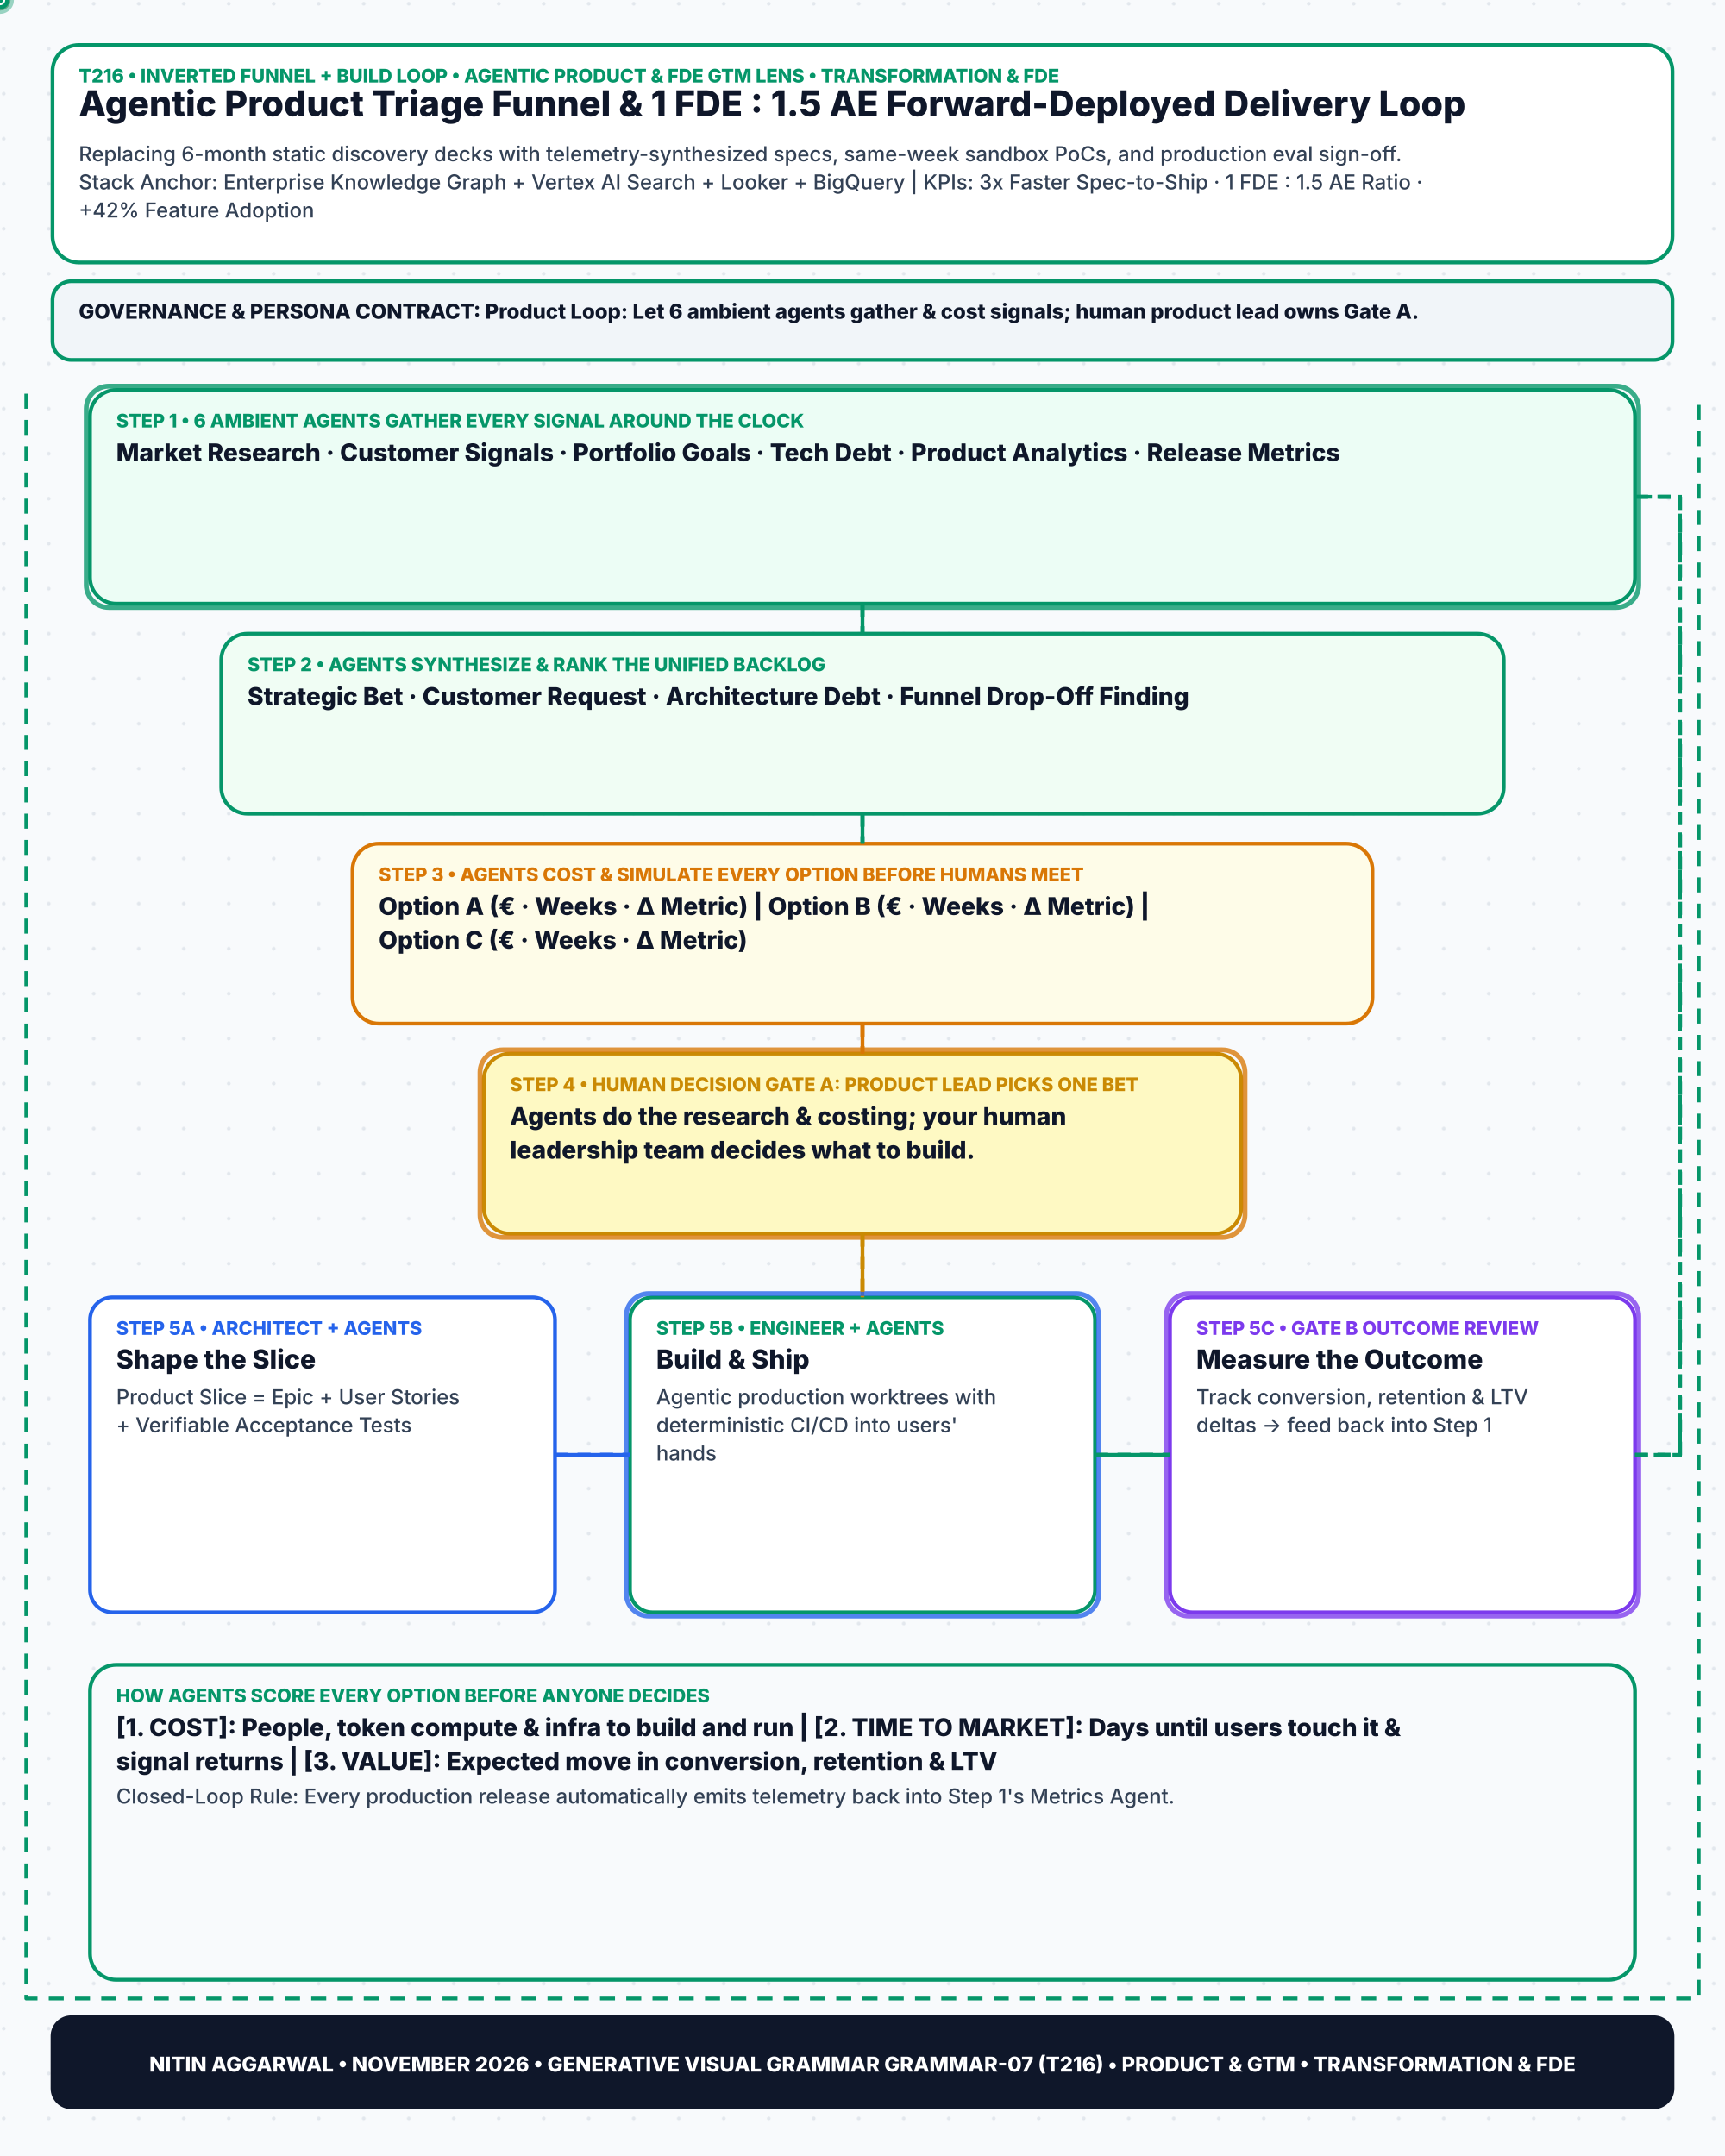
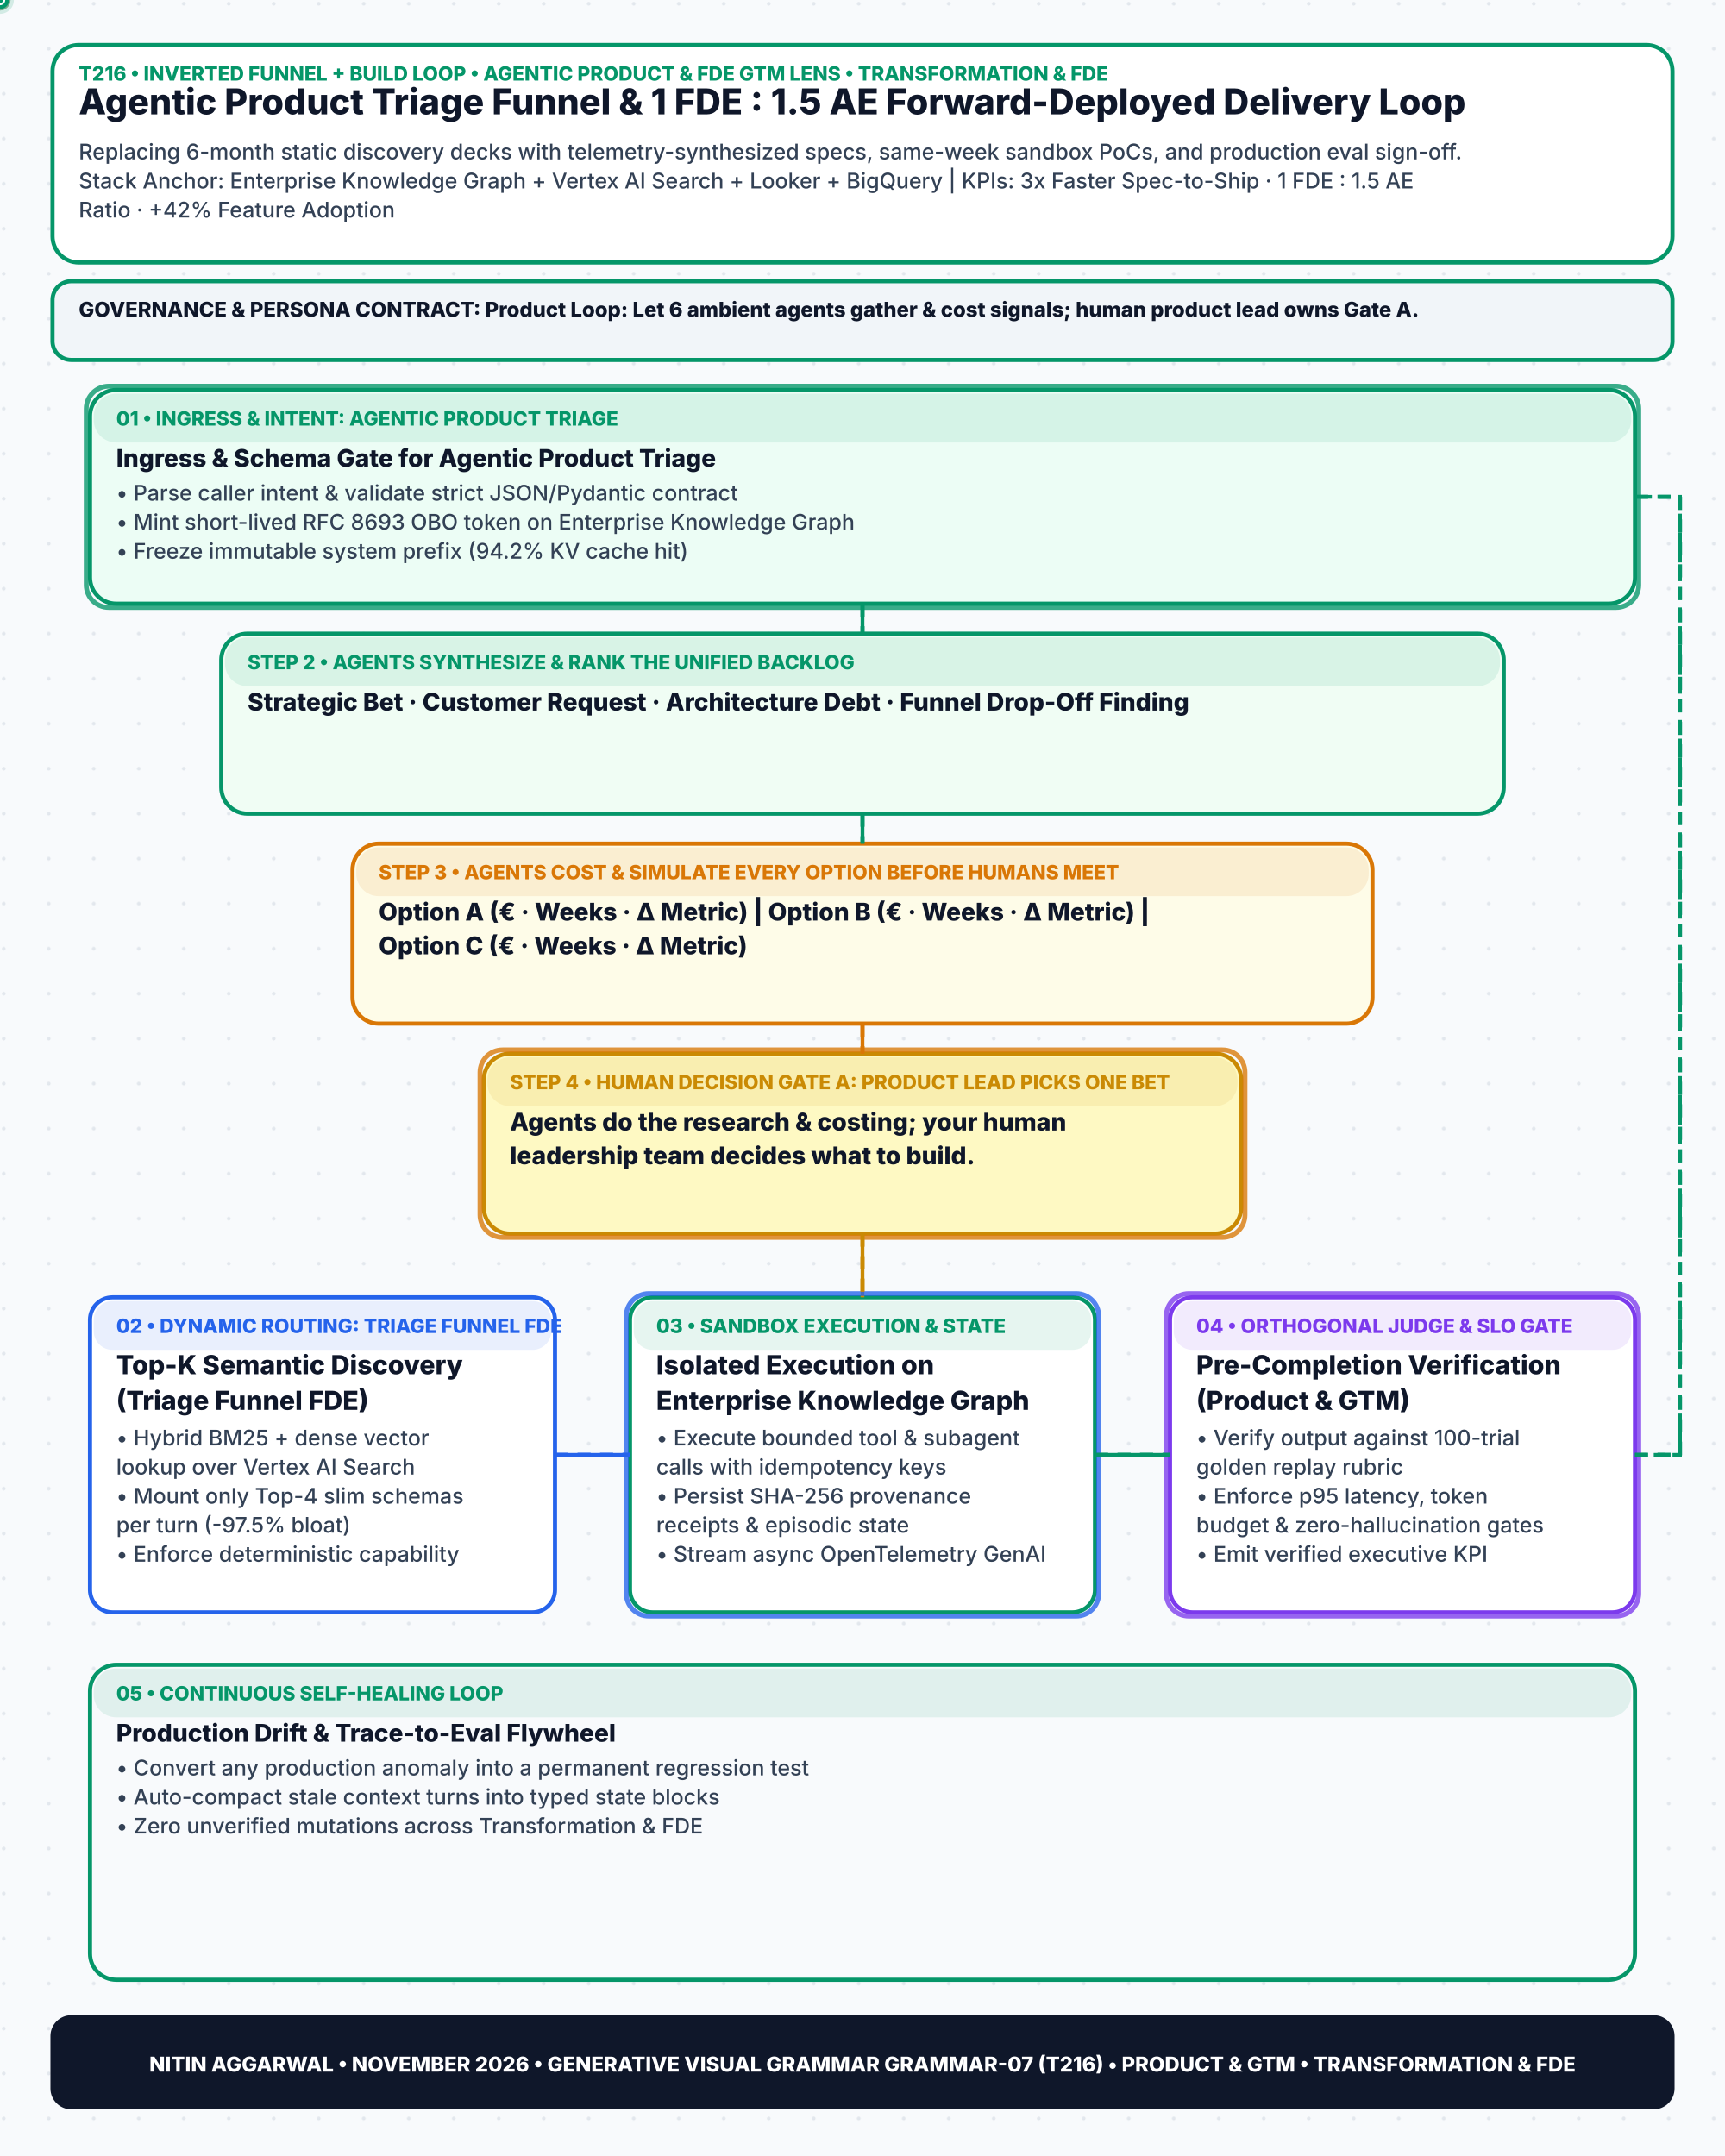
<svg xmlns="http://www.w3.org/2000/svg" viewBox="0 0 920 1150" width="920" height="1150">
  <defs>
    <pattern id="genGrid" width="24" height="24" patternUnits="userSpaceOnUse">
      <circle cx="2" cy="2" r="1" fill="#94A3B8" fill-opacity="0.20" />
    </pattern>
    <style>
@keyframes flowDash { from { stroke-dashoffset: 40; } to { stroke-dashoffset: 0; } }
.flow-line { animation: flowDash 1.0s linear infinite; }
@keyframes pulseStroke { 0%,100% { stroke-width: 2.4px; } 50% { stroke-width: 5px; } }
.pulse { animation: pulseStroke 2.2s ease-in-out infinite; }
@keyframes blink { 0%,100% { opacity: 1; } 50% { opacity: 0.35; } }
.blink { animation: blink 1.4s ease-in-out infinite; }
@keyframes phaseSpot1 { 0%,24% { opacity: 0.96; stroke-width: 3.4px; } 26%,100% { opacity: 0.22; stroke-width: 1.5px; } }
@keyframes phaseSpot2 { 0%,24% { opacity: 0.22; stroke-width: 1.5px; } 25%,49% { opacity: 0.96; stroke-width: 3.4px; } 51%,100% { opacity: 0.22; stroke-width: 1.5px; } }
@keyframes phaseSpot3 { 0%,49% { opacity: 0.22; stroke-width: 1.5px; } 50%,74% { opacity: 0.96; stroke-width: 3.4px; } 76%,100% { opacity: 0.22; stroke-width: 1.5px; } }
@keyframes phaseSpot4 { 0%,74% { opacity: 0.22; stroke-width: 1.5px; } 75%,99% { opacity: 0.96; stroke-width: 3.4px; } 100% { opacity: 0.22; stroke-width: 1.5px; } }
.phase-glow-1 { animation: phaseSpot1 4.8s ease-in-out infinite; }
.phase-glow-2 { animation: phaseSpot2 4.8s ease-in-out infinite; }
.phase-glow-3 { animation: phaseSpot3 4.8s ease-in-out infinite; }
.phase-glow-4 { animation: phaseSpot4 4.8s ease-in-out infinite; }
</style>
  </defs>
  <rect x="0" y="0" width="920" height="1150" fill="#F8FAFC" />
  <rect x="0" y="0" width="920" height="1150" fill="url(#genGrid)" />
-   <rect x="28.0" y="24.0" width="864.0" height="116.0" rx="14.0" fill="#FFFFFF" stroke="#059669" stroke-width="2" />
-   <text x="42.0" y="44.0" font-family="Inter, -apple-system, Helvetica, Arial, sans-serif" font-size="10" font-weight="800" fill="#059669">T216 • INVERTED FUNNEL + BUILD LOOP • AGENTIC PRODUCT &amp; FDE GTM LENS • TRANSFORMATION &amp; FDE</text>
-   <text x="42.0" y="62.0" font-family="Inter, -apple-system, Helvetica, Arial, sans-serif" font-size="19" font-weight="800" fill="#0F172A">Agentic Product Triage Funnel &amp; 1 FDE : 1.5 AE Forward-Deployed Delivery Loop</text>
-   <text x="42.0" y="86.0" font-family="Inter, -apple-system, Helvetica, Arial, sans-serif" font-size="11" font-weight="500" fill="#334155">Replacing 6-month static discovery decks with telemetry-synthesized specs, same-week sandbox PoCs, and production eval sign-off.</text>
-   <text x="42.0" y="101.0" font-family="Inter, -apple-system, Helvetica, Arial, sans-serif" font-size="11" font-weight="500" fill="#334155">Stack Anchor: Enterprise Knowledge Graph + Vertex AI Search + Looker + BigQuery | KPIs: 3x Faster Spec-to-Ship · 1 FDE : 1.5 AE Ratio ·</text>
-   <text x="42.0" y="116.0" font-family="Inter, -apple-system, Helvetica, Arial, sans-serif" font-size="11" font-weight="500" fill="#334155">+42% Feature Adoption</text>
-   <rect x="28.0" y="150.0" width="864.0" height="42.0" rx="10.0" fill="#F1F5F9" stroke="#059669" stroke-width="2" />
-   <text x="42.0" y="170.0" font-family="Inter, -apple-system, Helvetica, Arial, sans-serif" font-size="11" font-weight="800" fill="#0F172A">GOVERNANCE &amp; PERSONA CONTRACT: Product Loop: Let 6 ambient agents gather &amp; cost signals; human product lead owns Gate A.</text>
-   <rect x="48.0" y="208.0" width="824.0" height="114.0" rx="14.0" fill="#ECFDF5" stroke="#059669" stroke-width="2" />
-   <text x="62.0" y="228.0" font-family="Inter, -apple-system, Helvetica, Arial, sans-serif" font-size="10" font-weight="800" fill="#059669">STEP 1 • 6 AMBIENT AGENTS GATHER EVERY SIGNAL AROUND THE CLOCK</text>
-   <text x="62.0" y="246.0" font-family="Inter, -apple-system, Helvetica, Arial, sans-serif" font-size="13" font-weight="800" fill="#0F172A">Market Research · Customer Signals · Portfolio Goals · Tech Debt · Product Analytics · Release Metrics</text>
-   <rect x="118.0" y="338.0" width="684.0" height="96.0" rx="14.0" fill="#F0FDF4" stroke="#059669" stroke-width="2" />
-   <text x="132.0" y="358.0" font-family="Inter, -apple-system, Helvetica, Arial, sans-serif" font-size="10" font-weight="800" fill="#059669">STEP 2 • AGENTS SYNTHESIZE &amp; RANK THE UNIFIED BACKLOG</text>
-   <text x="132.0" y="376.0" font-family="Inter, -apple-system, Helvetica, Arial, sans-serif" font-size="13" font-weight="800" fill="#0F172A">Strategic Bet · Customer Request · Architecture Debt · Funnel Drop-Off Finding</text>
-   <rect x="188.0" y="450.0" width="544.0" height="96.0" rx="14.0" fill="#FEFCE8" stroke="#D97706" stroke-width="2" />
-   <text x="202.0" y="470.0" font-family="Inter, -apple-system, Helvetica, Arial, sans-serif" font-size="10" font-weight="800" fill="#D97706">STEP 3 • AGENTS COST &amp; SIMULATE EVERY OPTION BEFORE HUMANS MEET</text>
-   <text x="202.0" y="488.0" font-family="Inter, -apple-system, Helvetica, Arial, sans-serif" font-size="13" font-weight="800" fill="#0F172A">Option A (€ · Weeks · Δ Metric) | Option B (€ · Weeks · Δ Metric) |</text>
-   <text x="202.0" y="506.0" font-family="Inter, -apple-system, Helvetica, Arial, sans-serif" font-size="13" font-weight="800" fill="#0F172A">Option C (€ · Weeks · Δ Metric)</text>
-   <rect x="258.0" y="562.0" width="404.0" height="96.0" rx="14.0" fill="#FEF9C3" stroke="#CA8A04" stroke-width="2" />
-   <text x="272.0" y="582.0" font-family="Inter, -apple-system, Helvetica, Arial, sans-serif" font-size="10" font-weight="800" fill="#CA8A04">STEP 4 • HUMAN DECISION GATE A: PRODUCT LEAD PICKS ONE BET</text>
-   <text x="272.0" y="600.0" font-family="Inter, -apple-system, Helvetica, Arial, sans-serif" font-size="13" font-weight="800" fill="#0F172A">Agents do the research &amp; costing; your human</text>
-   <text x="272.0" y="618.0" font-family="Inter, -apple-system, Helvetica, Arial, sans-serif" font-size="13" font-weight="800" fill="#0F172A">leadership team decides what to build.</text>
-   <rect x="48.0" y="692.0" width="248.0" height="168.0" rx="12.0" fill="#FFFFFF" stroke="#2563EB" stroke-width="2" />
-   <text x="62.0" y="712.0" font-family="Inter, -apple-system, Helvetica, Arial, sans-serif" font-size="10" font-weight="800" fill="#2563EB">STEP 5A • ARCHITECT + AGENTS</text>
-   <text x="62.0" y="730.0" font-family="Inter, -apple-system, Helvetica, Arial, sans-serif" font-size="14" font-weight="800" fill="#0F172A">Shape the Slice</text>
-   <text x="62.0" y="749.0" font-family="Inter, -apple-system, Helvetica, Arial, sans-serif" font-size="11" font-weight="500" fill="#334155">Product Slice = Epic + User Stories</text>
-   <text x="62.0" y="764.0" font-family="Inter, -apple-system, Helvetica, Arial, sans-serif" font-size="11" font-weight="500" fill="#334155">+ Verifiable Acceptance Tests</text>
-   <rect x="336.0" y="692.0" width="248.0" height="168.0" rx="12.0" fill="#FFFFFF" stroke="#059669" stroke-width="2" />
-   <text x="350.0" y="712.0" font-family="Inter, -apple-system, Helvetica, Arial, sans-serif" font-size="10" font-weight="800" fill="#059669">STEP 5B • ENGINEER + AGENTS</text>
-   <text x="350.0" y="730.0" font-family="Inter, -apple-system, Helvetica, Arial, sans-serif" font-size="14" font-weight="800" fill="#0F172A">Build &amp; Ship</text>
-   <text x="350.0" y="749.0" font-family="Inter, -apple-system, Helvetica, Arial, sans-serif" font-size="11" font-weight="500" fill="#334155">Agentic production worktrees with</text>
-   <text x="350.0" y="764.0" font-family="Inter, -apple-system, Helvetica, Arial, sans-serif" font-size="11" font-weight="500" fill="#334155">deterministic CI/CD into users'</text>
-   <text x="350.0" y="779.0" font-family="Inter, -apple-system, Helvetica, Arial, sans-serif" font-size="11" font-weight="500" fill="#334155">hands</text>
-   <rect x="624.0" y="692.0" width="248.0" height="168.0" rx="12.0" fill="#FFFFFF" stroke="#7C3AED" stroke-width="2" />
-   <text x="638.0" y="712.0" font-family="Inter, -apple-system, Helvetica, Arial, sans-serif" font-size="10" font-weight="800" fill="#7C3AED">STEP 5C • GATE B OUTCOME REVIEW</text>
-   <text x="638.0" y="730.0" font-family="Inter, -apple-system, Helvetica, Arial, sans-serif" font-size="14" font-weight="800" fill="#0F172A">Measure the Outcome</text>
-   <text x="638.0" y="749.0" font-family="Inter, -apple-system, Helvetica, Arial, sans-serif" font-size="11" font-weight="500" fill="#334155">Track conversion, retention &amp; LTV</text>
-   <text x="638.0" y="764.0" font-family="Inter, -apple-system, Helvetica, Arial, sans-serif" font-size="11" font-weight="500" fill="#334155">deltas -&gt; feed back into Step 1</text>
-   <rect x="48.0" y="888.0" width="824.0" height="168.0" rx="14.0" fill="#F8FAFC" stroke="#059669" stroke-width="2" />
-   <text x="62.0" y="908.0" font-family="Inter, -apple-system, Helvetica, Arial, sans-serif" font-size="10" font-weight="800" fill="#059669">HOW AGENTS SCORE EVERY OPTION BEFORE ANYONE DECIDES</text>
-   <text x="62.0" y="926.0" font-family="Inter, -apple-system, Helvetica, Arial, sans-serif" font-size="13" font-weight="800" fill="#0F172A">[1. COST]: People, token compute &amp; infra to build and run | [2. TIME TO MARKET]: Days until users touch it &amp;</text>
-   <text x="62.0" y="944.0" font-family="Inter, -apple-system, Helvetica, Arial, sans-serif" font-size="13" font-weight="800" fill="#0F172A">signal returns | [3. VALUE]: Expected move in conversion, retention &amp; LTV</text>
-   <text x="62.0" y="962.0" font-family="Inter, -apple-system, Helvetica, Arial, sans-serif" font-size="11" font-weight="500" fill="#334155">Closed-Loop Rule: Every production release automatically emits telemetry back into Step 1's Metrics Agent.</text>
-   <rect x="28.0" y="1076.0" width="864.0" height="48.0" rx="10.0" fill="#0F172A" stroke="#0F172A" stroke-width="2" />
+   <rect x="28.0" y="24.0" width="864.0" height="116.0" rx="14.0" fill="#FFFFFF" stroke="#059669" stroke-width="2.2" />
+   <text x="42.0" y="43.0" font-family="Inter, -apple-system, Helvetica, Arial, sans-serif" font-size="10.5" font-weight="800" fill="#059669">T216 • INVERTED FUNNEL + BUILD LOOP • AGENTIC PRODUCT &amp; FDE GTM LENS • TRANSFORMATION &amp; FDE</text>
+   <text x="42.0" y="61.0" font-family="Inter, -apple-system, Helvetica, Arial, sans-serif" font-size="19" font-weight="800" fill="#0F172A">Agentic Product Triage Funnel &amp; 1 FDE : 1.5 AE Forward-Deployed Delivery Loop</text>
+   <text x="42.0" y="85.0" font-family="Inter, -apple-system, Helvetica, Arial, sans-serif" font-size="11.5" font-weight="500" fill="#334155">Replacing 6-month static discovery decks with telemetry-synthesized specs, same-week sandbox PoCs, and production eval sign-off.</text>
+   <text x="42.0" y="100.5" font-family="Inter, -apple-system, Helvetica, Arial, sans-serif" font-size="11.5" font-weight="500" fill="#334155">Stack Anchor: Enterprise Knowledge Graph + Vertex AI Search + Looker + BigQuery | KPIs: 3x Faster Spec-to-Ship · 1 FDE : 1.5 AE</text>
+   <text x="42.0" y="116.0" font-family="Inter, -apple-system, Helvetica, Arial, sans-serif" font-size="11.5" font-weight="500" fill="#334155">Ratio · +42% Feature Adoption</text>
+   <rect x="28.0" y="150.0" width="864.0" height="42.0" rx="10.0" fill="#F1F5F9" stroke="#059669" stroke-width="2.2" />
+   <text x="42.0" y="169.0" font-family="Inter, -apple-system, Helvetica, Arial, sans-serif" font-size="11" font-weight="800" fill="#0F172A">GOVERNANCE &amp; PERSONA CONTRACT: Product Loop: Let 6 ambient agents gather &amp; cost signals; human product lead owns Gate A.</text>
+   <rect x="48.0" y="208.0" width="824.0" height="114.0" rx="14.0" fill="#ECFDF5" stroke="#059669" stroke-width="2.2" />
+   <rect x="50.0" y="210.0" width="820.0" height="26.0" rx="12.0" fill="#059669" fill-opacity="0.10" />
+   <text x="62.0" y="227.0" font-family="Inter, -apple-system, Helvetica, Arial, sans-serif" font-size="10.5" font-weight="800" fill="#059669">01 • INGRESS &amp; INTENT: AGENTIC PRODUCT TRIAGE</text>
+   <text x="62.0" y="249.0" font-family="Inter, -apple-system, Helvetica, Arial, sans-serif" font-size="13" font-weight="800" fill="#0F172A">Ingress &amp; Schema Gate for Agentic Product Triage</text>
+   <text x="62.0" y="267.0" font-family="Inter, -apple-system, Helvetica, Arial, sans-serif" font-size="11.5" font-weight="500" fill="#334155">• Parse caller intent &amp; validate strict JSON/Pydantic contract</text>
+   <text x="62.0" y="282.5" font-family="Inter, -apple-system, Helvetica, Arial, sans-serif" font-size="11.5" font-weight="500" fill="#334155">• Mint short-lived RFC 8693 OBO token on Enterprise Knowledge Graph</text>
+   <text x="62.0" y="298.0" font-family="Inter, -apple-system, Helvetica, Arial, sans-serif" font-size="11.5" font-weight="500" fill="#334155">• Freeze immutable system prefix (94.2% KV cache hit)</text>
+   <rect x="118.0" y="338.0" width="684.0" height="96.0" rx="14.0" fill="#F0FDF4" stroke="#059669" stroke-width="2.2" />
+   <rect x="120.0" y="340.0" width="680.0" height="26.0" rx="12.0" fill="#059669" fill-opacity="0.10" />
+   <text x="132.0" y="357.0" font-family="Inter, -apple-system, Helvetica, Arial, sans-serif" font-size="10.5" font-weight="800" fill="#059669">STEP 2 • AGENTS SYNTHESIZE &amp; RANK THE UNIFIED BACKLOG</text>
+   <text x="132.0" y="379.0" font-family="Inter, -apple-system, Helvetica, Arial, sans-serif" font-size="13" font-weight="800" fill="#0F172A">Strategic Bet · Customer Request · Architecture Debt · Funnel Drop-Off Finding</text>
+   <rect x="188.0" y="450.0" width="544.0" height="96.0" rx="14.0" fill="#FEFCE8" stroke="#D97706" stroke-width="2.2" />
+   <rect x="190.0" y="452.0" width="540.0" height="26.0" rx="12.0" fill="#D97706" fill-opacity="0.10" />
+   <text x="202.0" y="469.0" font-family="Inter, -apple-system, Helvetica, Arial, sans-serif" font-size="10.5" font-weight="800" fill="#D97706">STEP 3 • AGENTS COST &amp; SIMULATE EVERY OPTION BEFORE HUMANS MEET</text>
+   <text x="202.0" y="491.0" font-family="Inter, -apple-system, Helvetica, Arial, sans-serif" font-size="13" font-weight="800" fill="#0F172A">Option A (€ · Weeks · Δ Metric) | Option B (€ · Weeks · Δ Metric) |</text>
+   <text x="202.0" y="509.0" font-family="Inter, -apple-system, Helvetica, Arial, sans-serif" font-size="13" font-weight="800" fill="#0F172A">Option C (€ · Weeks · Δ Metric)</text>
+   <rect x="258.0" y="562.0" width="404.0" height="96.0" rx="14.0" fill="#FEF9C3" stroke="#CA8A04" stroke-width="2.2" />
+   <rect x="260.0" y="564.0" width="400.0" height="26.0" rx="12.0" fill="#CA8A04" fill-opacity="0.10" />
+   <text x="272.0" y="581.0" font-family="Inter, -apple-system, Helvetica, Arial, sans-serif" font-size="10.5" font-weight="800" fill="#CA8A04">STEP 4 • HUMAN DECISION GATE A: PRODUCT LEAD PICKS ONE BET</text>
+   <text x="272.0" y="603.0" font-family="Inter, -apple-system, Helvetica, Arial, sans-serif" font-size="13" font-weight="800" fill="#0F172A">Agents do the research &amp; costing; your human</text>
+   <text x="272.0" y="621.0" font-family="Inter, -apple-system, Helvetica, Arial, sans-serif" font-size="13" font-weight="800" fill="#0F172A">leadership team decides what to build.</text>
+   <rect x="48.0" y="692.0" width="248.0" height="168.0" rx="12.0" fill="#FFFFFF" stroke="#2563EB" stroke-width="2.2" />
+   <rect x="50.0" y="694.0" width="244.0" height="26.0" rx="10.0" fill="#2563EB" fill-opacity="0.10" />
+   <text x="62.0" y="711.0" font-family="Inter, -apple-system, Helvetica, Arial, sans-serif" font-size="10.5" font-weight="800" fill="#2563EB">02 • DYNAMIC ROUTING: TRIAGE FUNNEL FDE</text>
+   <text x="62.0" y="733.0" font-family="Inter, -apple-system, Helvetica, Arial, sans-serif" font-size="14" font-weight="800" fill="#0F172A">Top-K Semantic Discovery</text>
+   <text x="62.0" y="752.0" font-family="Inter, -apple-system, Helvetica, Arial, sans-serif" font-size="14" font-weight="800" fill="#0F172A">(Triage Funnel FDE)</text>
+   <text x="62.0" y="771.0" font-family="Inter, -apple-system, Helvetica, Arial, sans-serif" font-size="11.5" font-weight="500" fill="#334155">• Hybrid BM25 + dense vector</text>
+   <text x="62.0" y="786.5" font-family="Inter, -apple-system, Helvetica, Arial, sans-serif" font-size="11.5" font-weight="500" fill="#334155">lookup over Vertex AI Search</text>
+   <text x="62.0" y="802.0" font-family="Inter, -apple-system, Helvetica, Arial, sans-serif" font-size="11.5" font-weight="500" fill="#334155">• Mount only Top-4 slim schemas</text>
+   <text x="62.0" y="817.5" font-family="Inter, -apple-system, Helvetica, Arial, sans-serif" font-size="11.5" font-weight="500" fill="#334155">per turn (-97.5% bloat)</text>
+   <text x="62.0" y="833.0" font-family="Inter, -apple-system, Helvetica, Arial, sans-serif" font-size="11.5" font-weight="500" fill="#334155">• Enforce deterministic capability</text>
+   <rect x="336.0" y="692.0" width="248.0" height="168.0" rx="12.0" fill="#FFFFFF" stroke="#059669" stroke-width="2.2" />
+   <rect x="338.0" y="694.0" width="244.0" height="26.0" rx="10.0" fill="#059669" fill-opacity="0.10" />
+   <text x="350.0" y="711.0" font-family="Inter, -apple-system, Helvetica, Arial, sans-serif" font-size="10.5" font-weight="800" fill="#059669">03 • SANDBOX EXECUTION &amp; STATE</text>
+   <text x="350.0" y="733.0" font-family="Inter, -apple-system, Helvetica, Arial, sans-serif" font-size="14" font-weight="800" fill="#0F172A">Isolated Execution on</text>
+   <text x="350.0" y="752.0" font-family="Inter, -apple-system, Helvetica, Arial, sans-serif" font-size="14" font-weight="800" fill="#0F172A">Enterprise Knowledge Graph</text>
+   <text x="350.0" y="771.0" font-family="Inter, -apple-system, Helvetica, Arial, sans-serif" font-size="11.5" font-weight="500" fill="#334155">• Execute bounded tool &amp; subagent</text>
+   <text x="350.0" y="786.5" font-family="Inter, -apple-system, Helvetica, Arial, sans-serif" font-size="11.5" font-weight="500" fill="#334155">calls with idempotency keys</text>
+   <text x="350.0" y="802.0" font-family="Inter, -apple-system, Helvetica, Arial, sans-serif" font-size="11.5" font-weight="500" fill="#334155">• Persist SHA-256 provenance</text>
+   <text x="350.0" y="817.5" font-family="Inter, -apple-system, Helvetica, Arial, sans-serif" font-size="11.5" font-weight="500" fill="#334155">receipts &amp; episodic state</text>
+   <text x="350.0" y="833.0" font-family="Inter, -apple-system, Helvetica, Arial, sans-serif" font-size="11.5" font-weight="500" fill="#334155">• Stream async OpenTelemetry GenAI</text>
+   <rect x="624.0" y="692.0" width="248.0" height="168.0" rx="12.0" fill="#FFFFFF" stroke="#7C3AED" stroke-width="2.2" />
+   <rect x="626.0" y="694.0" width="244.0" height="26.0" rx="10.0" fill="#7C3AED" fill-opacity="0.10" />
+   <text x="638.0" y="711.0" font-family="Inter, -apple-system, Helvetica, Arial, sans-serif" font-size="10.5" font-weight="800" fill="#7C3AED">04 • ORTHOGONAL JUDGE &amp; SLO GATE</text>
+   <text x="638.0" y="733.0" font-family="Inter, -apple-system, Helvetica, Arial, sans-serif" font-size="14" font-weight="800" fill="#0F172A">Pre-Completion Verification</text>
+   <text x="638.0" y="752.0" font-family="Inter, -apple-system, Helvetica, Arial, sans-serif" font-size="14" font-weight="800" fill="#0F172A">(Product &amp; GTM)</text>
+   <text x="638.0" y="771.0" font-family="Inter, -apple-system, Helvetica, Arial, sans-serif" font-size="11.5" font-weight="500" fill="#334155">• Verify output against 100-trial</text>
+   <text x="638.0" y="786.5" font-family="Inter, -apple-system, Helvetica, Arial, sans-serif" font-size="11.5" font-weight="500" fill="#334155">golden replay rubric</text>
+   <text x="638.0" y="802.0" font-family="Inter, -apple-system, Helvetica, Arial, sans-serif" font-size="11.5" font-weight="500" fill="#334155">• Enforce p95 latency, token</text>
+   <text x="638.0" y="817.5" font-family="Inter, -apple-system, Helvetica, Arial, sans-serif" font-size="11.5" font-weight="500" fill="#334155">budget &amp; zero-hallucination gates</text>
+   <text x="638.0" y="833.0" font-family="Inter, -apple-system, Helvetica, Arial, sans-serif" font-size="11.5" font-weight="500" fill="#334155">• Emit verified executive KPI</text>
+   <rect x="48.0" y="888.0" width="824.0" height="168.0" rx="14.0" fill="#F8FAFC" stroke="#059669" stroke-width="2.2" />
+   <rect x="50.0" y="890.0" width="820.0" height="26.0" rx="12.0" fill="#059669" fill-opacity="0.10" />
+   <text x="62.0" y="907.0" font-family="Inter, -apple-system, Helvetica, Arial, sans-serif" font-size="10.5" font-weight="800" fill="#059669">05 • CONTINUOUS SELF-HEALING LOOP</text>
+   <text x="62.0" y="929.0" font-family="Inter, -apple-system, Helvetica, Arial, sans-serif" font-size="13" font-weight="800" fill="#0F172A">Production Drift &amp; Trace-to-Eval Flywheel</text>
+   <text x="62.0" y="947.0" font-family="Inter, -apple-system, Helvetica, Arial, sans-serif" font-size="11.5" font-weight="500" fill="#334155">• Convert any production anomaly into a permanent regression test</text>
+   <text x="62.0" y="962.5" font-family="Inter, -apple-system, Helvetica, Arial, sans-serif" font-size="11.5" font-weight="500" fill="#334155">• Auto-compact stale context turns into typed state blocks</text>
+   <text x="62.0" y="978.0" font-family="Inter, -apple-system, Helvetica, Arial, sans-serif" font-size="11.5" font-weight="500" fill="#334155">• Zero unverified mutations across Transformation &amp; FDE</text>
+   <rect x="28.0" y="1076.0" width="864.0" height="48.0" rx="10.0" fill="#0F172A" stroke="#0F172A" stroke-width="2.2" />
  <text x="460.0" y="1105.0" text-anchor="middle" font-family="Inter, -apple-system, Helvetica, Arial, sans-serif" font-size="11" font-weight="800" fill="#FFFFFF">NITIN AGGARWAL • NOVEMBER 2026 • GENERATIVE VISUAL GRAMMAR GRAMMAR-07 (T216) • PRODUCT &amp; GTM • TRANSFORMATION &amp; FDE</text>
  <path d="M 460.0 322.0 L 460.0 338.0" fill="none" stroke="#059669" stroke-width="2" />
  <path d="M 460.0 434.0 L 460.0 450.0" fill="none" stroke="#059669" stroke-width="2" />
  <path d="M 460.0 546.0 L 460.0 562.0" fill="none" stroke="#D97706" stroke-width="2" />
  <path d="M 296.0 776.0 L 336.0 776.0" fill="none" stroke="#2563EB" stroke-width="2" />
  <path d="M 584.0 776.0 L 624.0 776.0" fill="none" stroke="#059669" stroke-width="2" />
  <path d="M 460.0 658.0 L 460.0 692.0" fill="none" stroke="#CA8A04" stroke-width="2" />
  <path d="M 872.0 776.0 L 896.0 776.0 L 896.0 265.0 L 872.0 265.0" fill="none" stroke="#059669" stroke-width="2" stroke-dasharray="6 4" />
  <rect x="46.0" y="206.0" width="828.0" height="118.0" rx="12.0" class="phase-glow-1" fill="none" stroke="#059669" stroke-width="2.6" stroke-opacity="0.78" />
  <rect x="256.0" y="560.0" width="408.0" height="100.0" rx="12.0" class="phase-glow-2" fill="none" stroke="#D97706" stroke-width="2.6" stroke-opacity="0.78" />
  <rect x="334.0" y="690.0" width="252.0" height="172.0" rx="12.0" class="phase-glow-3" fill="none" stroke="#2563EB" stroke-width="2.6" stroke-opacity="0.78" />
  <rect x="622.0" y="690.0" width="252.0" height="172.0" rx="12.0" class="phase-glow-4" fill="none" stroke="#7C3AED" stroke-width="2.6" stroke-opacity="0.78" />
  <path d="M 460.0 322.0 L 460.0 338.0" class="flow-line" fill="none" stroke="#059669" stroke-width="2.2" stroke-linejoin="round" stroke-dasharray="7 5" stroke-dashoffset="0.0" />
  <g>
    <circle r="5.6" fill="#059669" fill-opacity="0.15" />
    <circle r="3.8" fill="#059669" fill-opacity="0.28" />
    <circle r="2.8" fill="#FFFFFF" stroke="#059669" stroke-width="2.0" />
    <circle r="1.3" fill="#059669" />
    <animateMotion dur="1.35s" begin="-0.00s" repeatCount="indefinite" path="M 460.0 322.0 L 460.0 338.0" />
  </g>
  <path d="M 460.0 434.0 L 460.0 450.0" class="flow-line" fill="none" stroke="#059669" stroke-width="2.2" stroke-linejoin="round" stroke-dasharray="7 5" stroke-dashoffset="0.0" />
  <g>
    <circle r="5.6" fill="#059669" fill-opacity="0.15" />
    <circle r="3.8" fill="#059669" fill-opacity="0.28" />
    <circle r="2.8" fill="#FFFFFF" stroke="#059669" stroke-width="2.0" />
    <circle r="1.3" fill="#059669" />
    <animateMotion dur="1.50s" begin="-0.00s" repeatCount="indefinite" path="M 460.0 434.0 L 460.0 450.0" />
  </g>
  <path d="M 460.0 546.0 L 460.0 562.0" class="flow-line" fill="none" stroke="#D97706" stroke-width="2.2" stroke-linejoin="round" stroke-dasharray="7 5" stroke-dashoffset="0.0" />
  <g>
    <circle r="5.6" fill="#D97706" fill-opacity="0.15" />
    <circle r="3.8" fill="#D97706" fill-opacity="0.28" />
    <circle r="2.8" fill="#FFFFFF" stroke="#D97706" stroke-width="2.0" />
    <circle r="1.3" fill="#D97706" />
    <animateMotion dur="1.65s" begin="-0.00s" repeatCount="indefinite" path="M 460.0 546.0 L 460.0 562.0" />
  </g>
  <path d="M 296.0 776.0 L 336.0 776.0" class="flow-line" fill="none" stroke="#2563EB" stroke-width="2.2" stroke-linejoin="round" stroke-dasharray="7 5" stroke-dashoffset="0.0" />
  <g>
    <circle r="5.6" fill="#2563EB" fill-opacity="0.15" />
    <circle r="3.8" fill="#2563EB" fill-opacity="0.28" />
    <circle r="2.8" fill="#FFFFFF" stroke="#2563EB" stroke-width="2.0" />
    <circle r="1.3" fill="#2563EB" />
    <animateMotion dur="1.35s" begin="-0.00s" repeatCount="indefinite" path="M 296.0 776.0 L 336.0 776.0" />
  </g>
  <path d="M 584.0 776.0 L 624.0 776.0" class="flow-line" fill="none" stroke="#059669" stroke-width="2.2" stroke-linejoin="round" stroke-dasharray="7 5" stroke-dashoffset="0.0" />
  <g>
    <circle r="5.6" fill="#059669" fill-opacity="0.15" />
    <circle r="3.8" fill="#059669" fill-opacity="0.28" />
    <circle r="2.8" fill="#FFFFFF" stroke="#059669" stroke-width="2.0" />
    <circle r="1.3" fill="#059669" />
    <animateMotion dur="1.50s" begin="-0.00s" repeatCount="indefinite" path="M 584.0 776.0 L 624.0 776.0" />
  </g>
  <path d="M 460.0 658.0 L 460.0 692.0" class="flow-line" fill="none" stroke="#CA8A04" stroke-width="2.2" stroke-linejoin="round" stroke-dasharray="7 5" stroke-dashoffset="0.0" />
  <g>
    <circle r="5.6" fill="#CA8A04" fill-opacity="0.15" />
    <circle r="3.8" fill="#CA8A04" fill-opacity="0.28" />
    <circle r="2.8" fill="#FFFFFF" stroke="#CA8A04" stroke-width="2.0" />
    <circle r="1.3" fill="#CA8A04" />
    <animateMotion dur="1.65s" begin="-0.00s" repeatCount="indefinite" path="M 460.0 658.0 L 460.0 692.0" />
  </g>
  <path d="M 872.0 776.0 L 896.0 776.0 L 896.0 265.0 L 872.0 265.0" class="flow-line" fill="none" stroke="#059669" stroke-width="2.2" stroke-linejoin="round" stroke-dasharray="7 5" stroke-dashoffset="0.0" />
  <g>
    <circle r="7.4" fill="#059669" fill-opacity="0.15" />
    <circle r="5.0" fill="#059669" fill-opacity="0.28" />
    <circle r="3.8" fill="#FFFFFF" stroke="#059669" stroke-width="2.0" />
    <circle r="1.7" fill="#059669" />
    <animateMotion dur="1.35s" begin="-0.00s" repeatCount="indefinite" path="M 872.0 776.0 L 896.0 776.0 L 896.0 265.0 L 872.0 265.0" />
  </g>
-   <path d="M 14.0 210.0 L 14.0 640.0 L 14.0 1066.0 L 906.0 1066.0 L 906.0 640.0 L 906.0 210.0" class="flow-line" fill="none" stroke="#059669" stroke-width="2.0" stroke-linejoin="round" stroke-dasharray="8 6" stroke-dashoffset="0.0" />
-   <g>
-     <circle r="7.4" fill="#059669" fill-opacity="0.15" />
-     <circle r="5.0" fill="#059669" fill-opacity="0.28" />
-     <circle r="3.8" fill="#FFFFFF" stroke="#059669" stroke-width="2.0" />
-     <circle r="1.7" fill="#059669" />
-     <animateMotion dur="3.60s" begin="-0.00s" repeatCount="indefinite" path="M 14.0 210.0 L 14.0 640.0 L 14.0 1066.0 L 906.0 1066.0 L 906.0 640.0 L 906.0 210.0" />
-   </g>
-   <g>
-     <circle r="7.4" fill="#059669" fill-opacity="0.15" />
-     <circle r="5.0" fill="#059669" fill-opacity="0.28" />
-     <circle r="3.8" fill="#FFFFFF" stroke="#059669" stroke-width="2.0" />
-     <circle r="1.7" fill="#059669" />
-     <animateMotion dur="3.60s" begin="-1.80s" repeatCount="indefinite" path="M 14.0 210.0 L 14.0 640.0 L 14.0 1066.0 L 906.0 1066.0 L 906.0 640.0 L 906.0 210.0" />
-   </g>
</svg>
